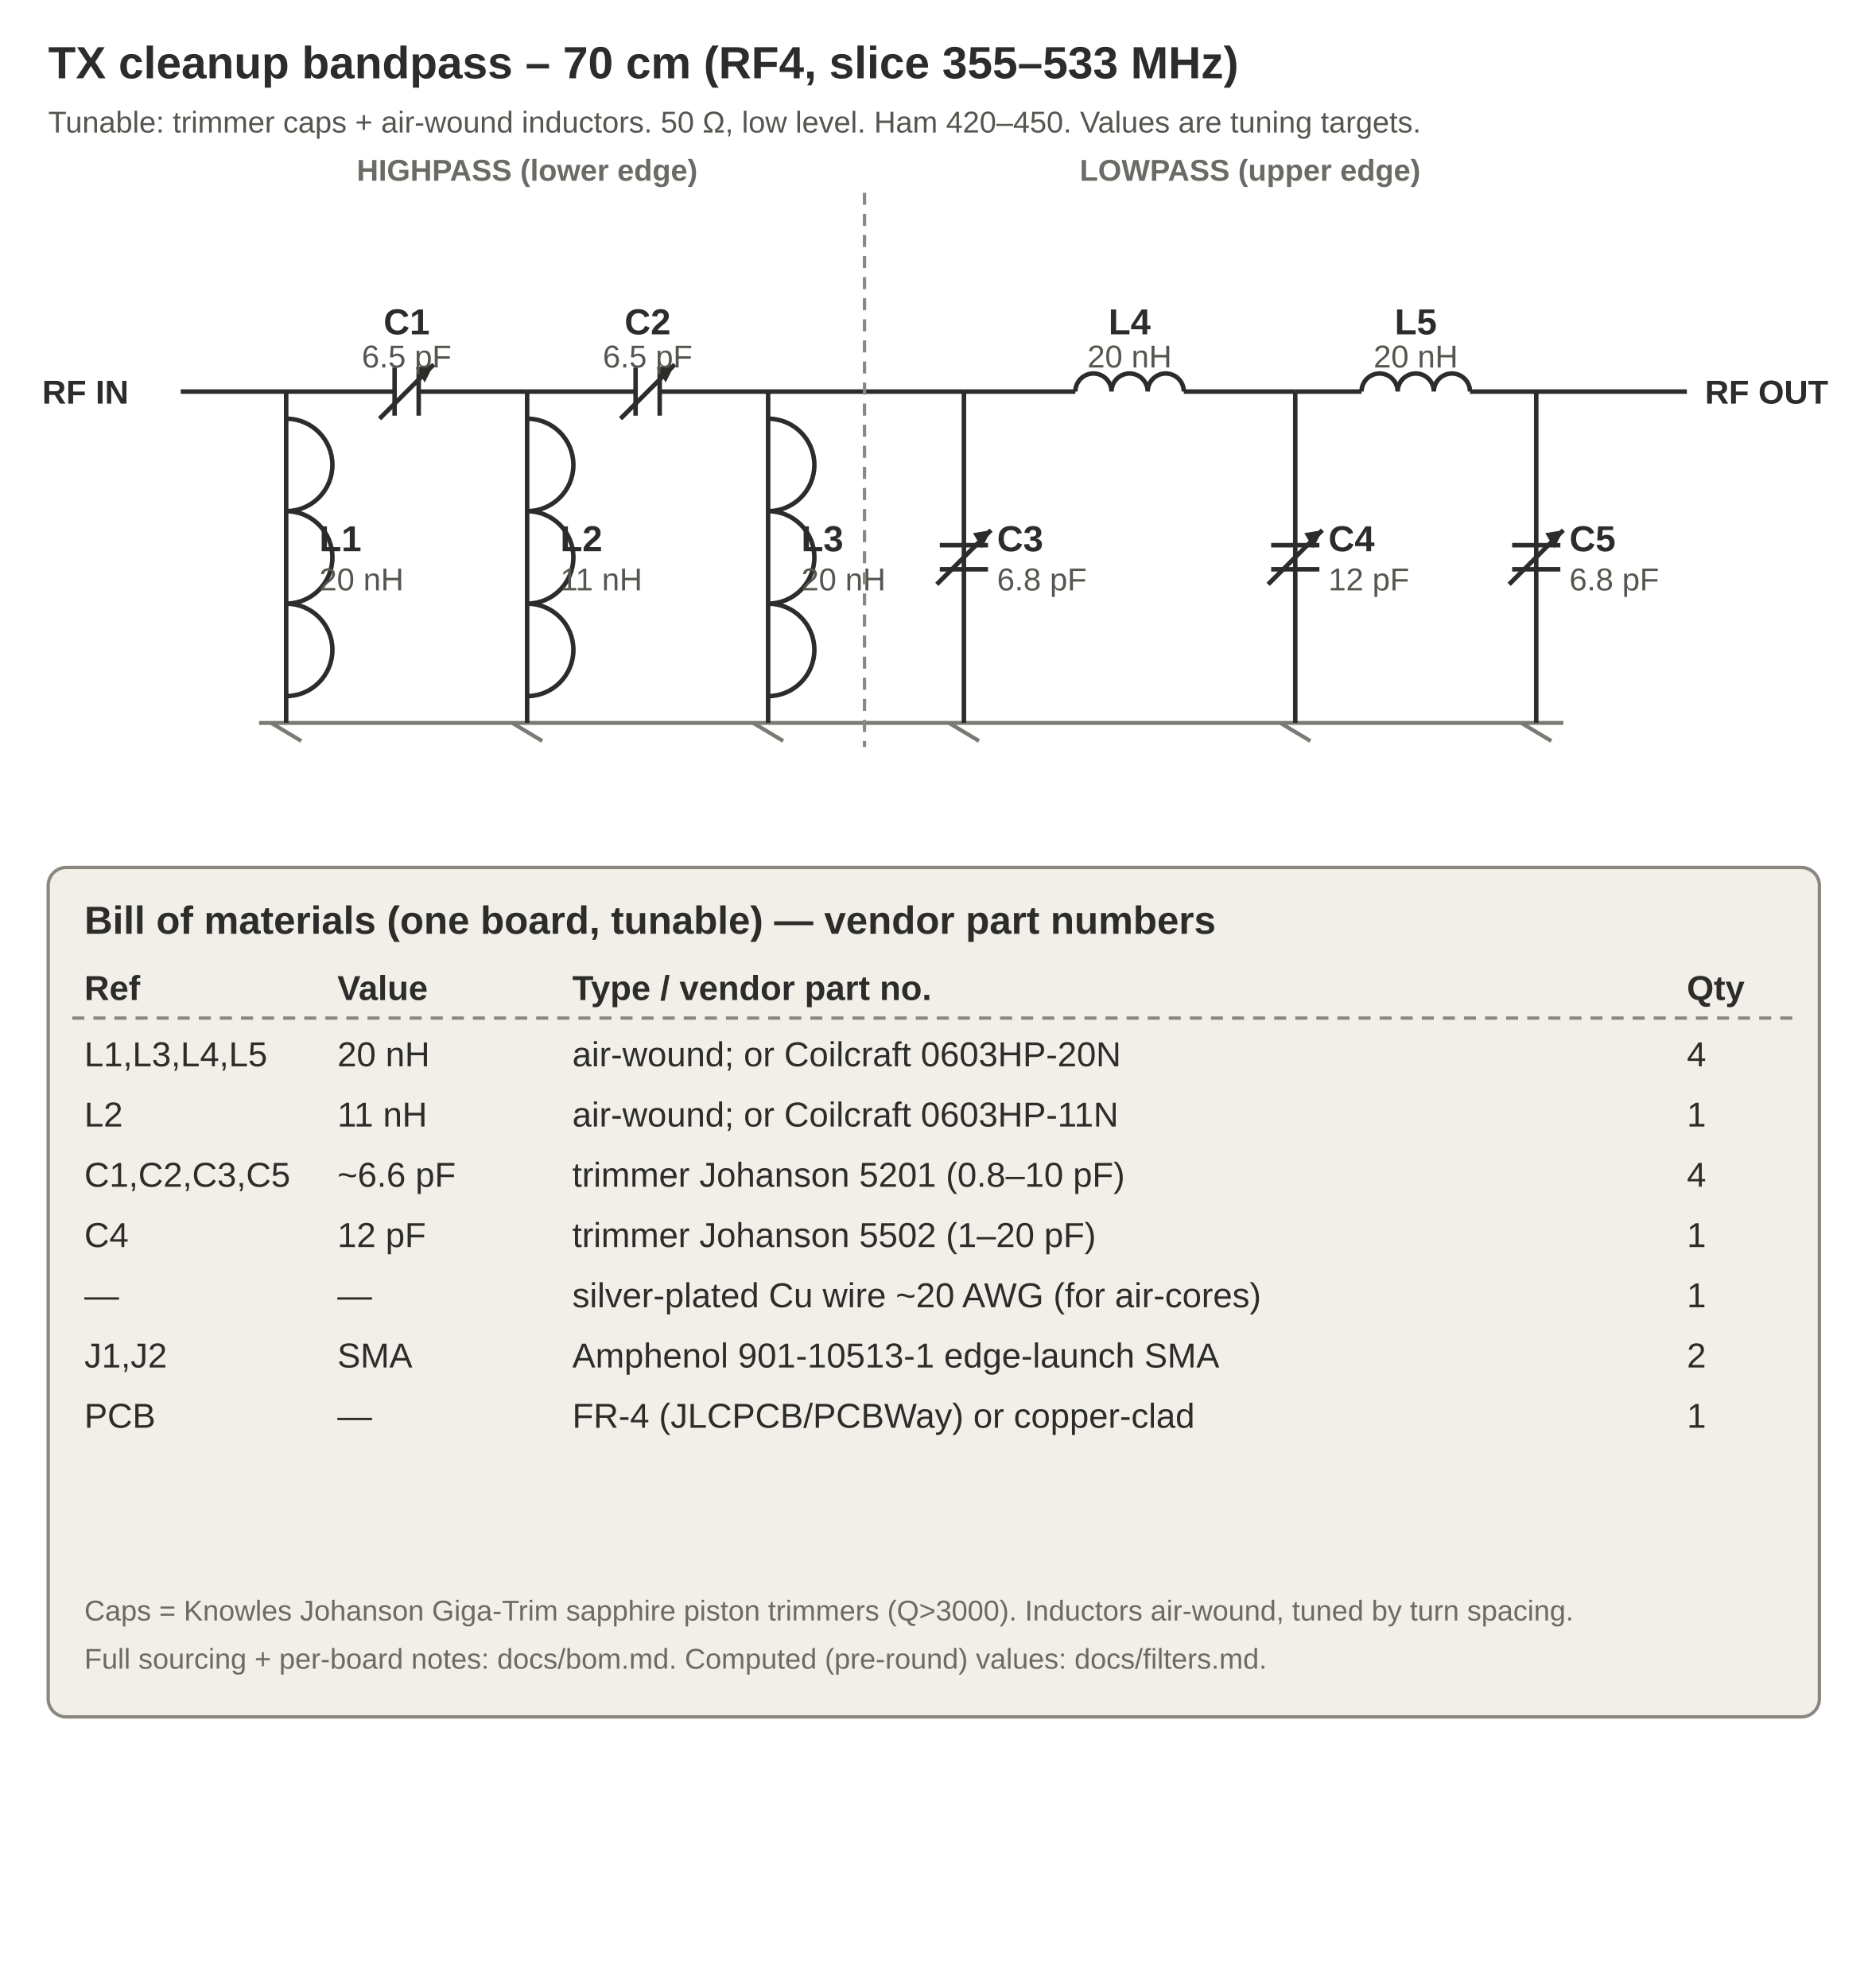
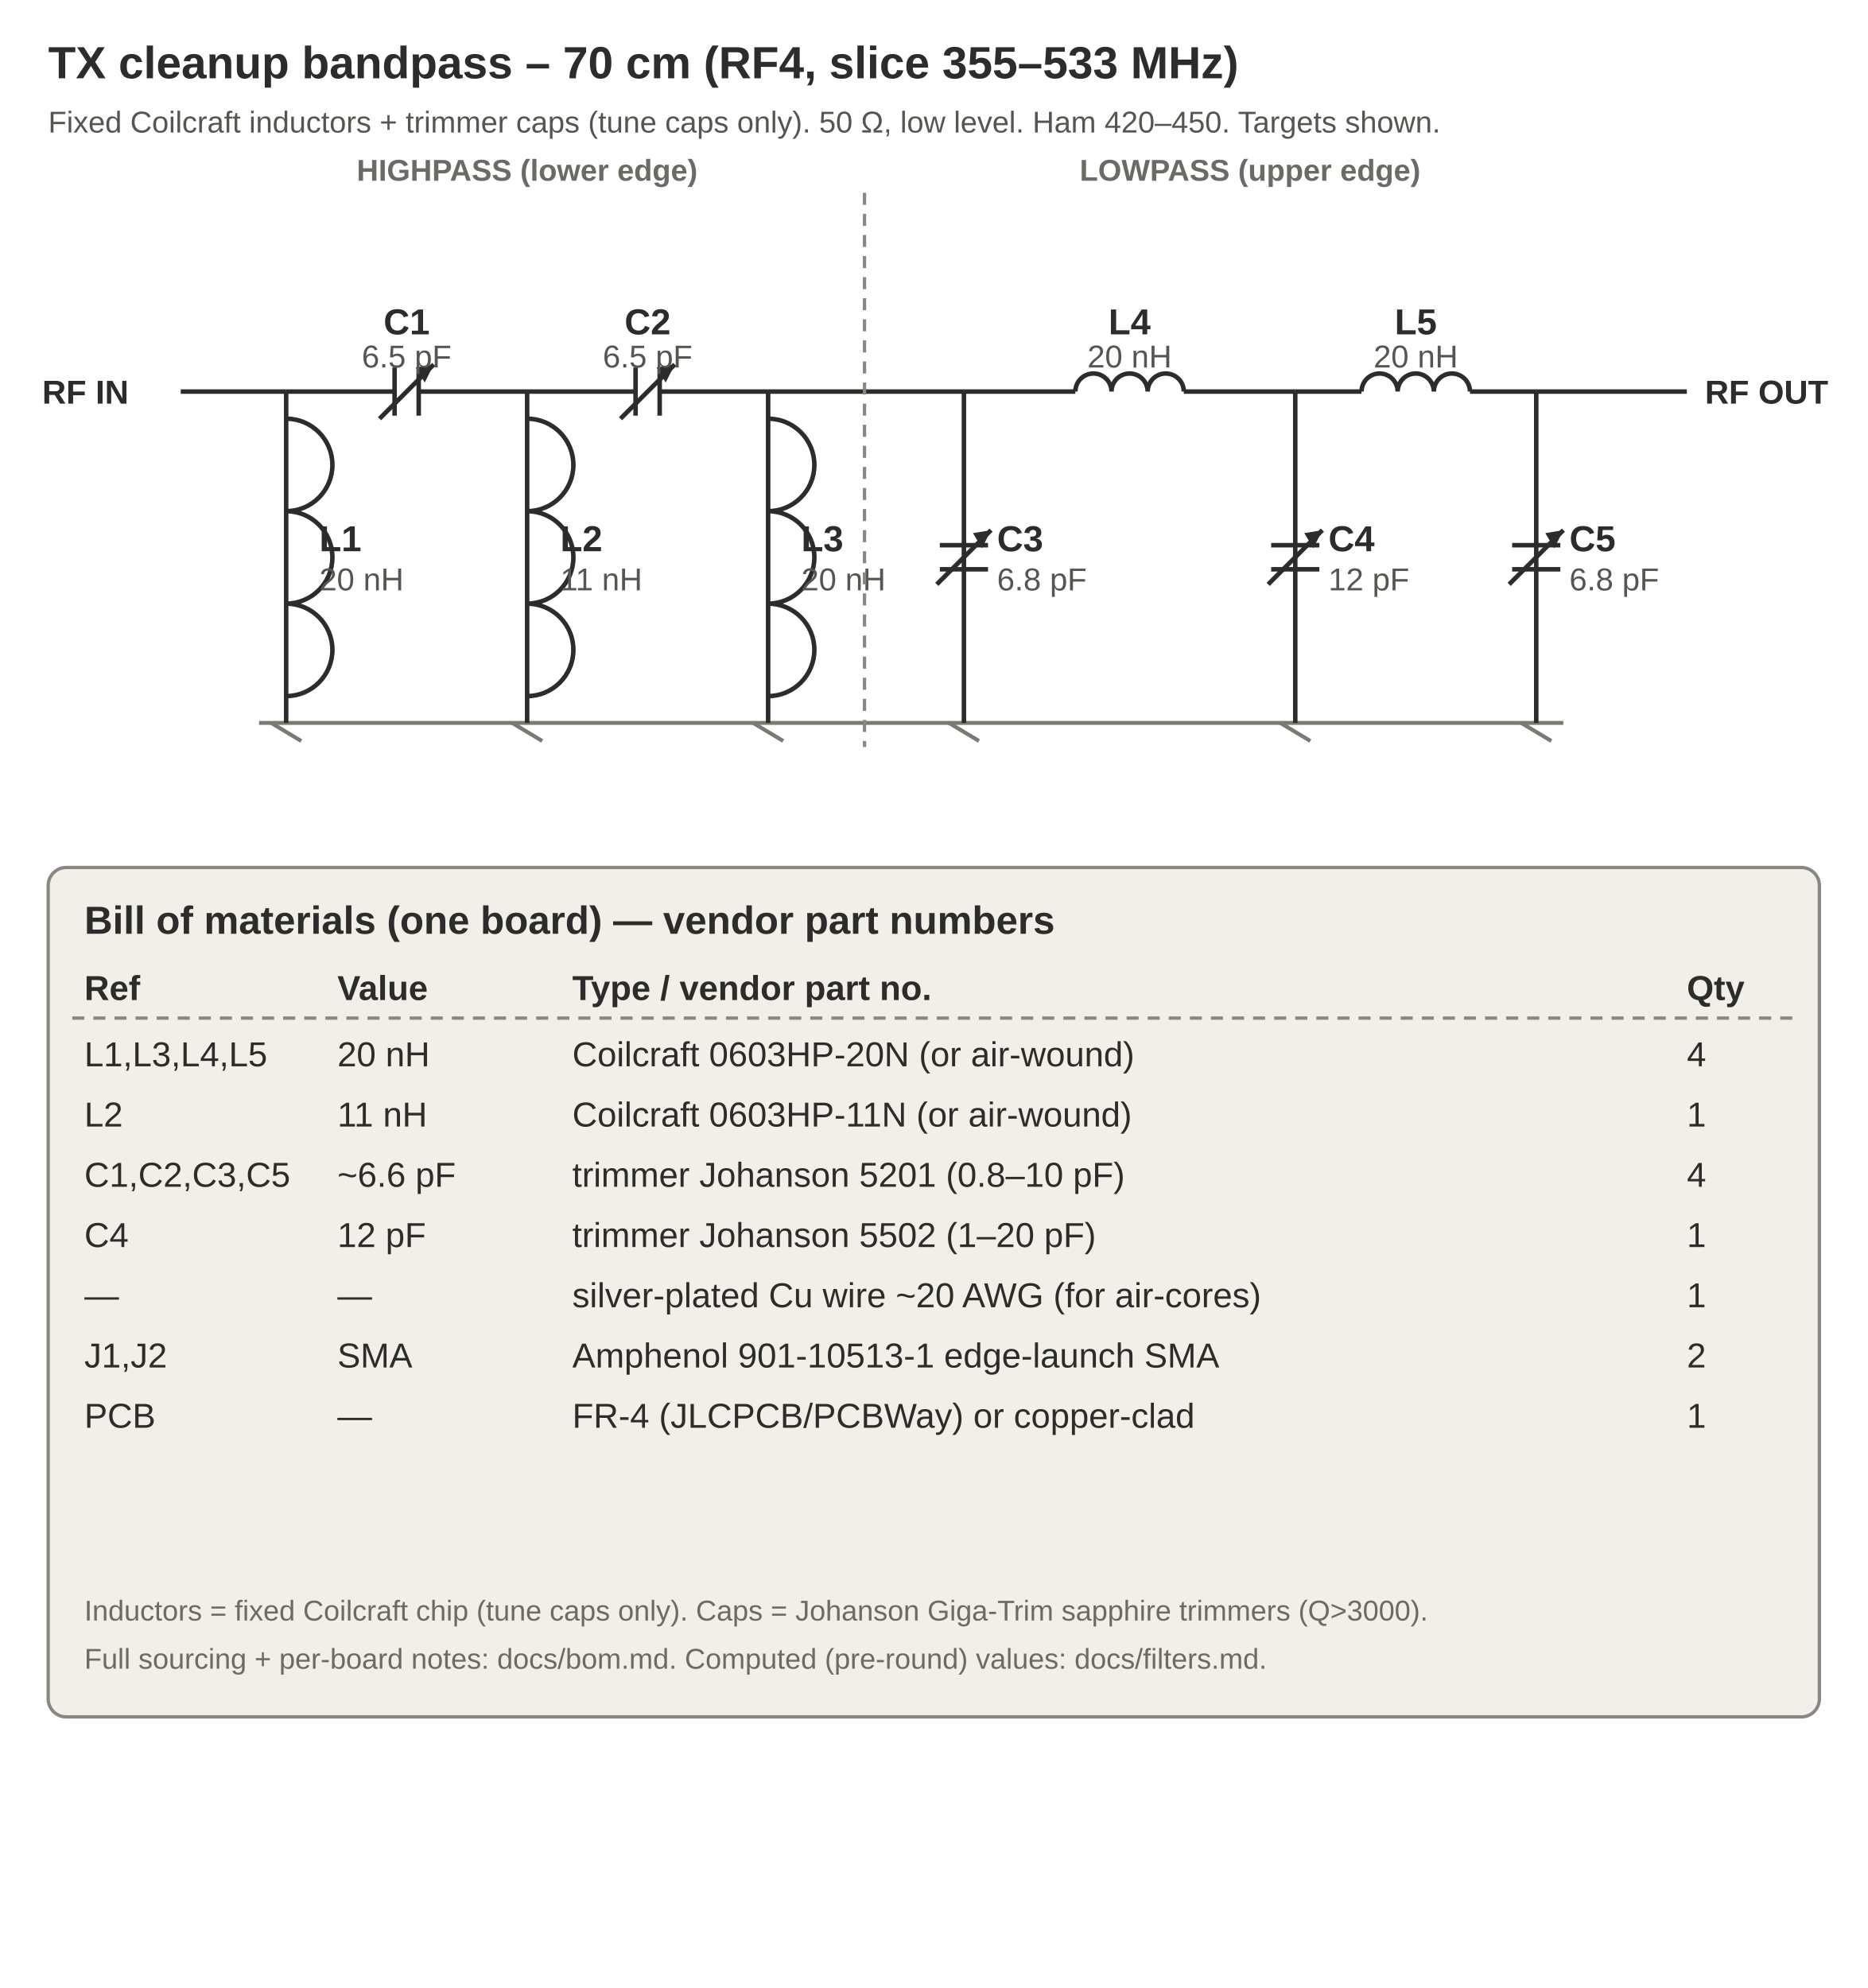
<svg xmlns="http://www.w3.org/2000/svg" width="1240" height="1320" viewBox="0 0 620 660" role="img">
  <style>text{font-family:Arial,Helvetica,sans-serif}.h1{font-size:15px;font-weight:700;fill:#2C2C2A}.h2{font-size:10px;fill:#56554f}.w{stroke:#2C2C2A;stroke-width:1.5;fill:none}.gnd{stroke:#7a7972;stroke-width:1.3}.lbl{font-size:12px;font-weight:700;fill:#2C2C2A}.val{font-size:10.5px;fill:#56554f}.sec{font-size:10px;font-weight:700;fill:#6b6a64}.port{font-size:11px;font-weight:700;fill:#2C2C2A}.cap2{font-size:9.5px;fill:#6b6a64}.th{font-size:11.5px;font-weight:700;fill:#2C2C2A}.td{font-size:11.5px;fill:#2C2C2A}.div{stroke:#888780;stroke-width:1.1;stroke-dasharray:4 3}.box{fill:#F1EFE8;stroke:#888780;stroke-width:1.1}</style>
  <text class="h1" x="16" y="26">TX cleanup bandpass – 70 cm (RF4, slice 355–533 MHz)</text>
-   <text class="h2" x="16" y="44">Tunable: trimmer caps + air-wound inductors. 50 Ω, low level. Ham 420–450. Values are tuning targets.</text>
+   <text class="h2" x="16" y="44">Fixed Coilcraft inductors + trimmer caps (tune caps only). 50 Ω, low level. Ham 420–450. Targets shown.</text>
  <text class="port" x="14" y="134">RF IN</text>
  <text class="port" x="566" y="134">RF OUT</text>
  <line x1="60" y1="130" x2="95" y2="130" class="w" />
  <line x1="95" y1="130" x2="131" y2="130" class="w" />
  <line x1="131" y1="122" x2="131" y2="138" class="w" />
  <line x1="139" y1="122" x2="139" y2="138" class="w" />
  <line x1="126" y1="139" x2="144" y2="121" class="w" />
  <path d="M144 121 l-6 1 l3 5 z" fill="#2C2C2A" />
  <line x1="139" y1="130" x2="175" y2="130" class="w" />
  <text class="lbl" x="135" y="111" text-anchor="middle">C1</text>
  <text class="val" x="135" y="122" text-anchor="middle">6.5 pF</text>
  <line x1="175" y1="130" x2="211" y2="130" class="w" />
  <line x1="211" y1="122" x2="211" y2="138" class="w" />
  <line x1="219" y1="122" x2="219" y2="138" class="w" />
  <line x1="206" y1="139" x2="224" y2="121" class="w" />
  <path d="M224 121 l-6 1 l3 5 z" fill="#2C2C2A" />
  <line x1="219" y1="130" x2="255" y2="130" class="w" />
  <text class="lbl" x="215" y="111" text-anchor="middle">C2</text>
  <text class="val" x="215" y="122" text-anchor="middle">6.5 pF</text>
  <line x1="255" y1="130" x2="320" y2="130" class="w" />
  <line x1="320" y1="130" x2="357" y2="130" class="w" />
  <path d="M357 130 a6 6 0 0 1 12 0 a6 6 0 0 1 12 0 a6 6 0 0 1 12 0" class="w" />
  <line x1="393" y1="130" x2="430" y2="130" class="w" />
  <text class="lbl" x="375" y="111" text-anchor="middle">L4</text>
  <text class="val" x="375" y="122" text-anchor="middle">20 nH</text>
  <line x1="430" y1="130" x2="452" y2="130" class="w" />
  <path d="M452 130 a6 6 0 0 1 12 0 a6 6 0 0 1 12 0 a6 6 0 0 1 12 0" class="w" />
  <line x1="488" y1="130" x2="510" y2="130" class="w" />
  <text class="lbl" x="470" y="111" text-anchor="middle">L5</text>
  <text class="val" x="470" y="122" text-anchor="middle">20 nH</text>
  <line x1="510" y1="130" x2="560" y2="130" class="w" />
  <line x1="86" y1="240" x2="519" y2="240" class="gnd" />
  <line x1="95" y1="130" x2="95" y2="240" class="w" />
  <path d="M95 139 a6 6 0 0 1 0 30.7 a6 6 0 0 1 0 30.7 a6 6 0 0 1 0 30.7" class="w" />
  <line x1="90" y1="240" x2="100" y2="246" class="gnd" />
  <text class="lbl" x="106" y="183">L1</text>
  <text class="val" x="106" y="196">20 nH</text>
  <line x1="175" y1="130" x2="175" y2="240" class="w" />
  <path d="M175 139 a6 6 0 0 1 0 30.7 a6 6 0 0 1 0 30.7 a6 6 0 0 1 0 30.7" class="w" />
  <line x1="170" y1="240" x2="180" y2="246" class="gnd" />
  <text class="lbl" x="186" y="183">L2</text>
  <text class="val" x="186" y="196">11 nH</text>
  <line x1="255" y1="130" x2="255" y2="240" class="w" />
  <path d="M255 139 a6 6 0 0 1 0 30.7 a6 6 0 0 1 0 30.7 a6 6 0 0 1 0 30.7" class="w" />
  <line x1="250" y1="240" x2="260" y2="246" class="gnd" />
  <text class="lbl" x="266" y="183">L3</text>
  <text class="val" x="266" y="196">20 nH</text>
  <line x1="320" y1="130" x2="320" y2="240" class="w" />
  <line x1="312" y1="181" x2="328" y2="181" class="w" />
  <line x1="312" y1="189" x2="328" y2="189" class="w" />
  <line x1="311" y1="194" x2="329" y2="176" class="w" />
  <path d="M329 176 l-6 1 l3 5 z" fill="#2C2C2A" />
  <line x1="315" y1="240" x2="325" y2="246" class="gnd" />
  <text class="lbl" x="331" y="183">C3</text>
  <text class="val" x="331" y="196">6.8 pF</text>
  <line x1="430" y1="130" x2="430" y2="240" class="w" />
  <line x1="422" y1="181" x2="438" y2="181" class="w" />
  <line x1="422" y1="189" x2="438" y2="189" class="w" />
  <line x1="421" y1="194" x2="439" y2="176" class="w" />
  <path d="M439 176 l-6 1 l3 5 z" fill="#2C2C2A" />
  <line x1="425" y1="240" x2="435" y2="246" class="gnd" />
  <text class="lbl" x="441" y="183">C4</text>
  <text class="val" x="441" y="196">12 pF</text>
  <line x1="510" y1="130" x2="510" y2="240" class="w" />
  <line x1="502" y1="181" x2="518" y2="181" class="w" />
  <line x1="502" y1="189" x2="518" y2="189" class="w" />
  <line x1="501" y1="194" x2="519" y2="176" class="w" />
  <path d="M519 176 l-6 1 l3 5 z" fill="#2C2C2A" />
  <line x1="505" y1="240" x2="515" y2="246" class="gnd" />
  <text class="lbl" x="521" y="183">C5</text>
  <text class="val" x="521" y="196">6.8 pF</text>
  <line x1="287" y1="64" x2="287" y2="248" class="div" />
  <text class="sec" x="175" y="60" text-anchor="middle">HIGHPASS (lower edge)</text>
  <text class="sec" x="415" y="60" text-anchor="middle">LOWPASS (upper edge)</text>
  <rect class="box" x="16" y="288" width="588" height="282" rx="6" />
-   <text class="h1" x="28" y="310" style="font-size:13px">Bill of materials (one board, tunable) — vendor part numbers</text>
+   <text class="h1" x="28" y="310" style="font-size:13px">Bill of materials (one board) — vendor part numbers</text>
  <text class="th" x="28" y="332">Ref</text>
  <text class="th" x="112" y="332">Value</text>
  <text class="th" x="190" y="332">Type / vendor part no.</text>
  <text class="th" x="560" y="332">Qty</text>
  <line x1="24" y1="338" x2="596" y2="338" class="div" />
  <text class="td" x="28" y="354">L1,L3,L4,L5</text>
  <text class="td" x="112" y="354">20 nH</text>
-   <text class="td" x="190" y="354">air-wound; or Coilcraft 0603HP-20N</text>
+   <text class="td" x="190" y="354">Coilcraft 0603HP-20N (or air-wound)</text>
  <text class="td" x="560" y="354">4</text>
  <text class="td" x="28" y="374">L2</text>
  <text class="td" x="112" y="374">11 nH</text>
-   <text class="td" x="190" y="374">air-wound; or Coilcraft 0603HP-11N</text>
+   <text class="td" x="190" y="374">Coilcraft 0603HP-11N (or air-wound)</text>
  <text class="td" x="560" y="374">1</text>
  <text class="td" x="28" y="394">C1,C2,C3,C5</text>
  <text class="td" x="112" y="394">~6.6 pF</text>
  <text class="td" x="190" y="394">trimmer Johanson 5201 (0.8–10 pF)</text>
  <text class="td" x="560" y="394">4</text>
  <text class="td" x="28" y="414">C4</text>
  <text class="td" x="112" y="414">12 pF</text>
  <text class="td" x="190" y="414">trimmer Johanson 5502 (1–20 pF)</text>
  <text class="td" x="560" y="414">1</text>
  <text class="td" x="28" y="434">—</text>
  <text class="td" x="112" y="434">—</text>
  <text class="td" x="190" y="434">silver-plated Cu wire ~20 AWG (for air-cores)</text>
  <text class="td" x="560" y="434">1</text>
  <text class="td" x="28" y="454">J1,J2</text>
  <text class="td" x="112" y="454">SMA</text>
  <text class="td" x="190" y="454">Amphenol 901-10513-1 edge-launch SMA</text>
  <text class="td" x="560" y="454">2</text>
  <text class="td" x="28" y="474">PCB</text>
  <text class="td" x="112" y="474">—</text>
  <text class="td" x="190" y="474">FR-4 (JLCPCB/PCBWay) or copper-clad</text>
  <text class="td" x="560" y="474">1</text>
-   <text class="cap2" x="28" y="538">Caps = Knowles Johanson Giga-Trim sapphire piston trimmers (Q&gt;3000). Inductors air-wound, tuned by turn spacing.</text>
+   <text class="cap2" x="28" y="538">Inductors = fixed Coilcraft chip (tune caps only). Caps = Johanson Giga-Trim sapphire trimmers (Q&gt;3000).</text>
  <text class="cap2" x="28" y="554">Full sourcing + per-board notes: docs/bom.md. Computed (pre-round) values: docs/filters.md.</text>
</svg>
